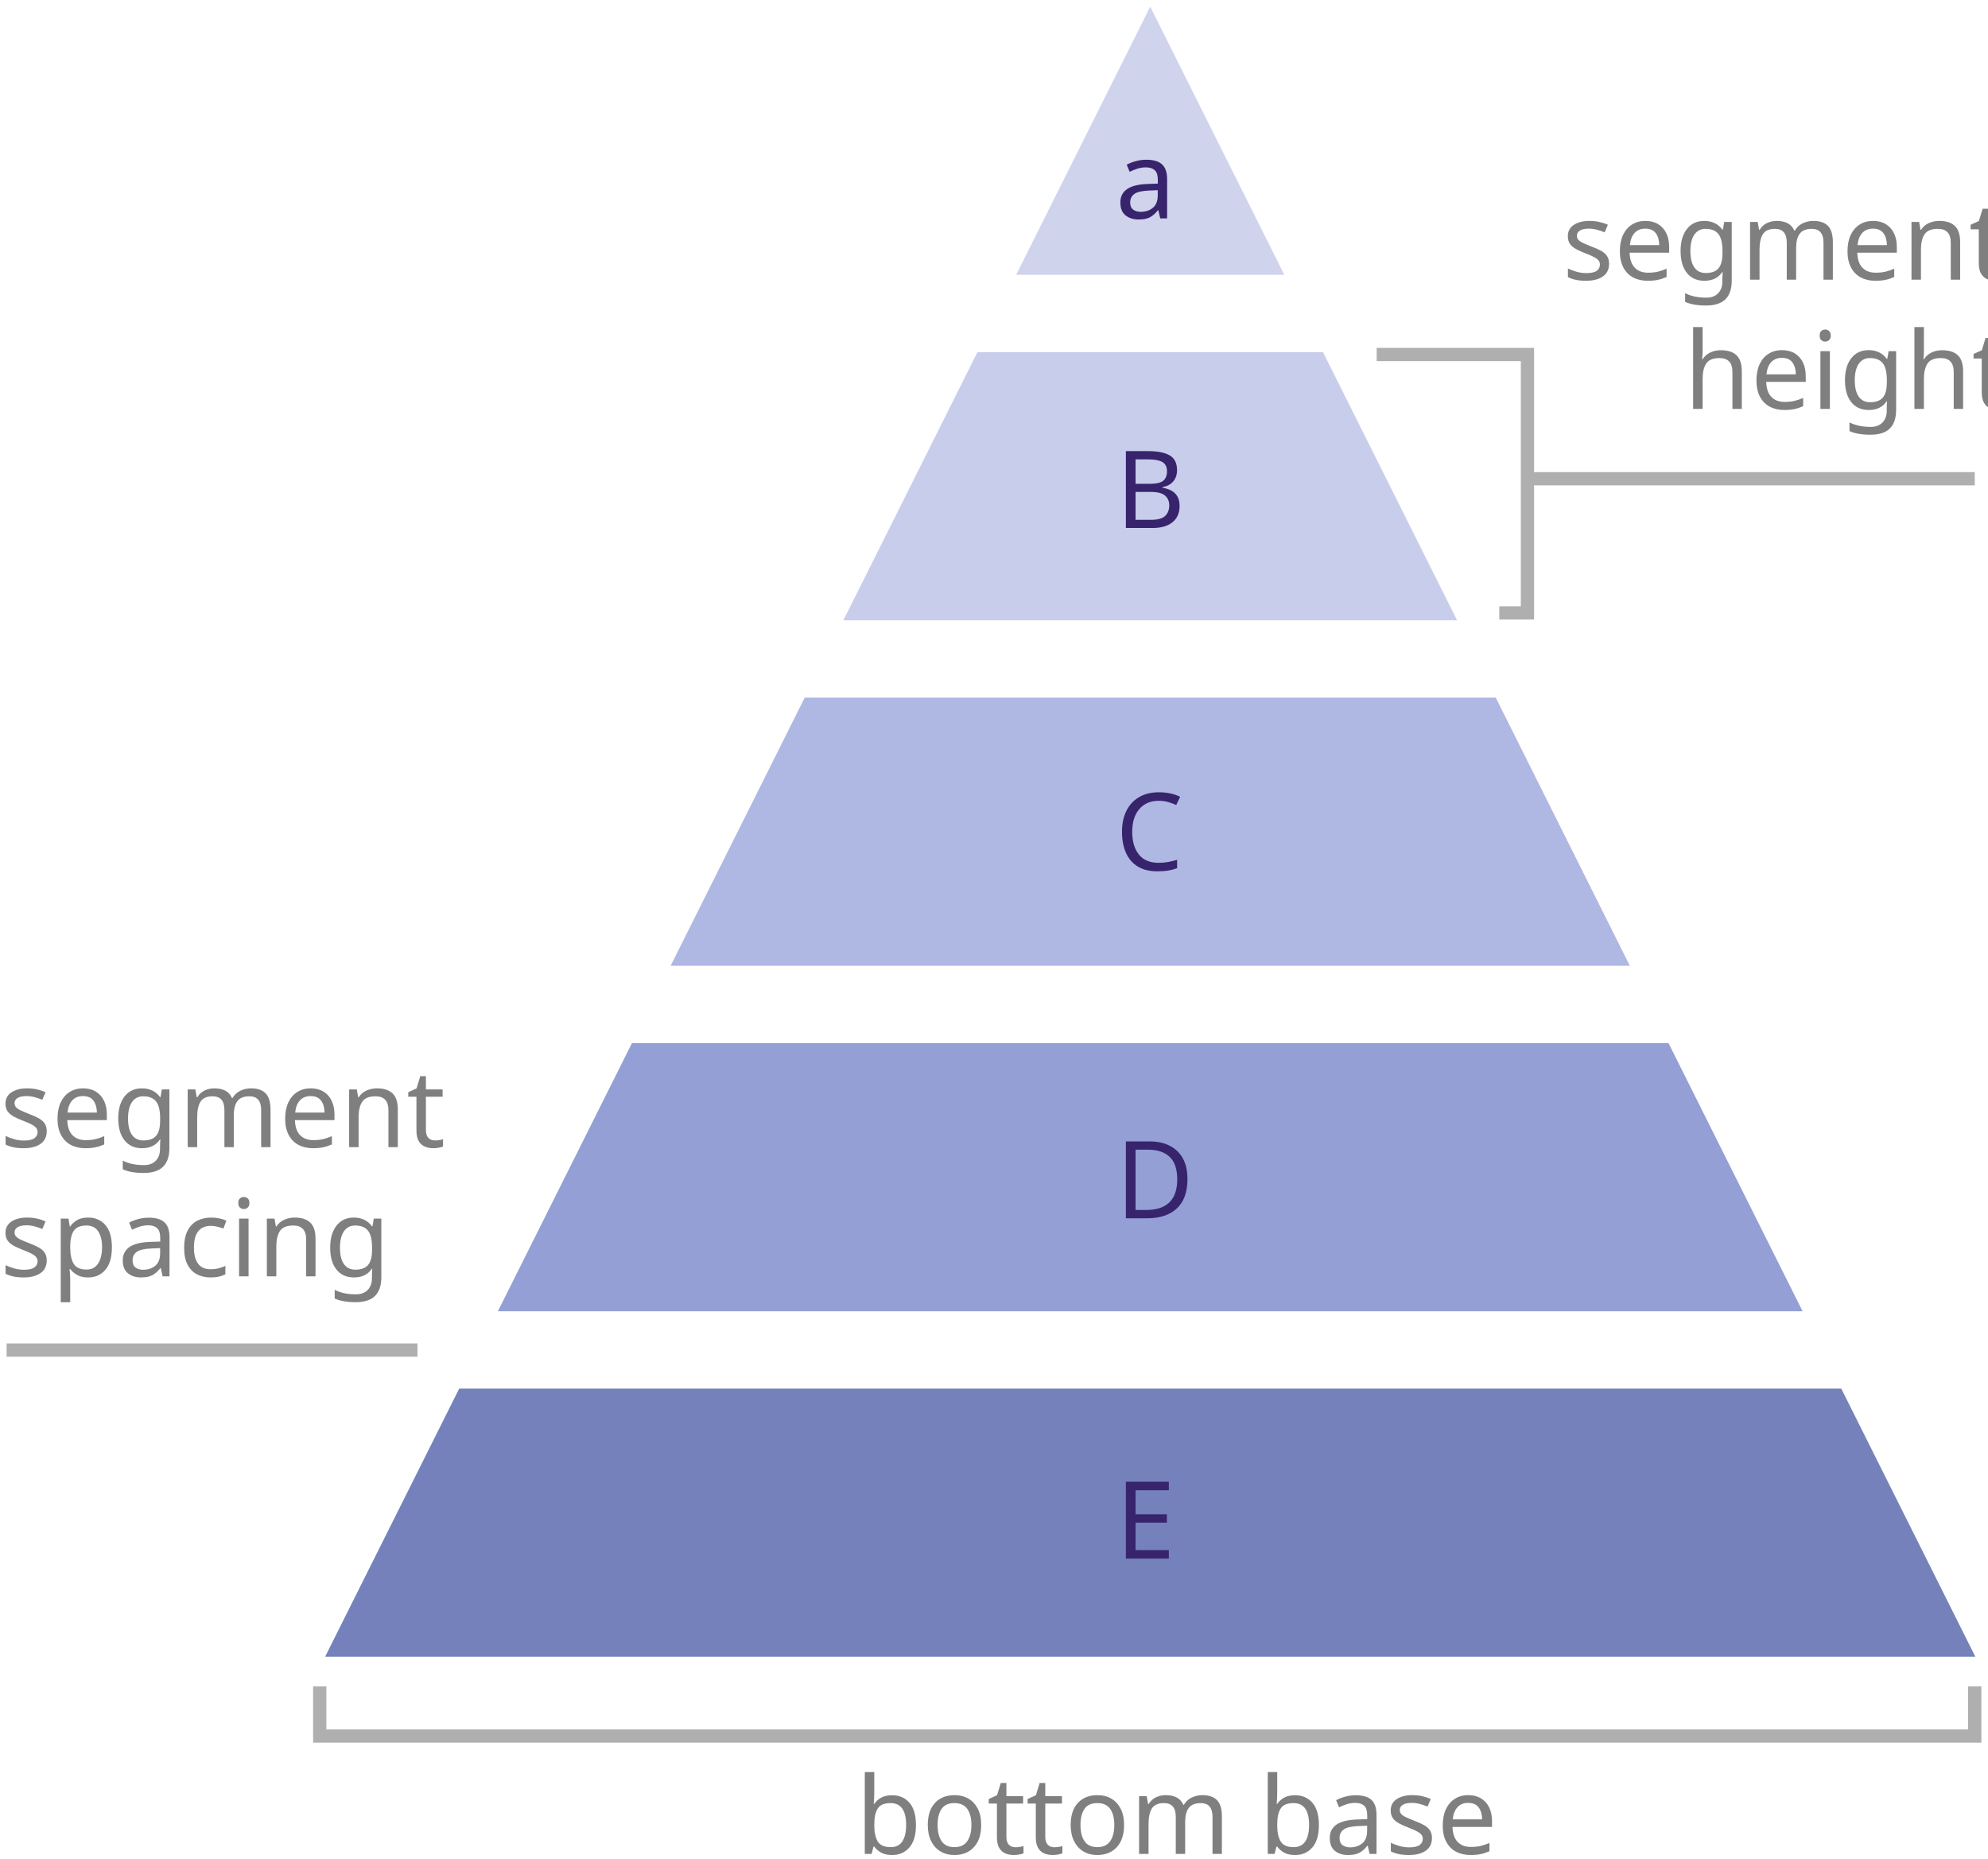
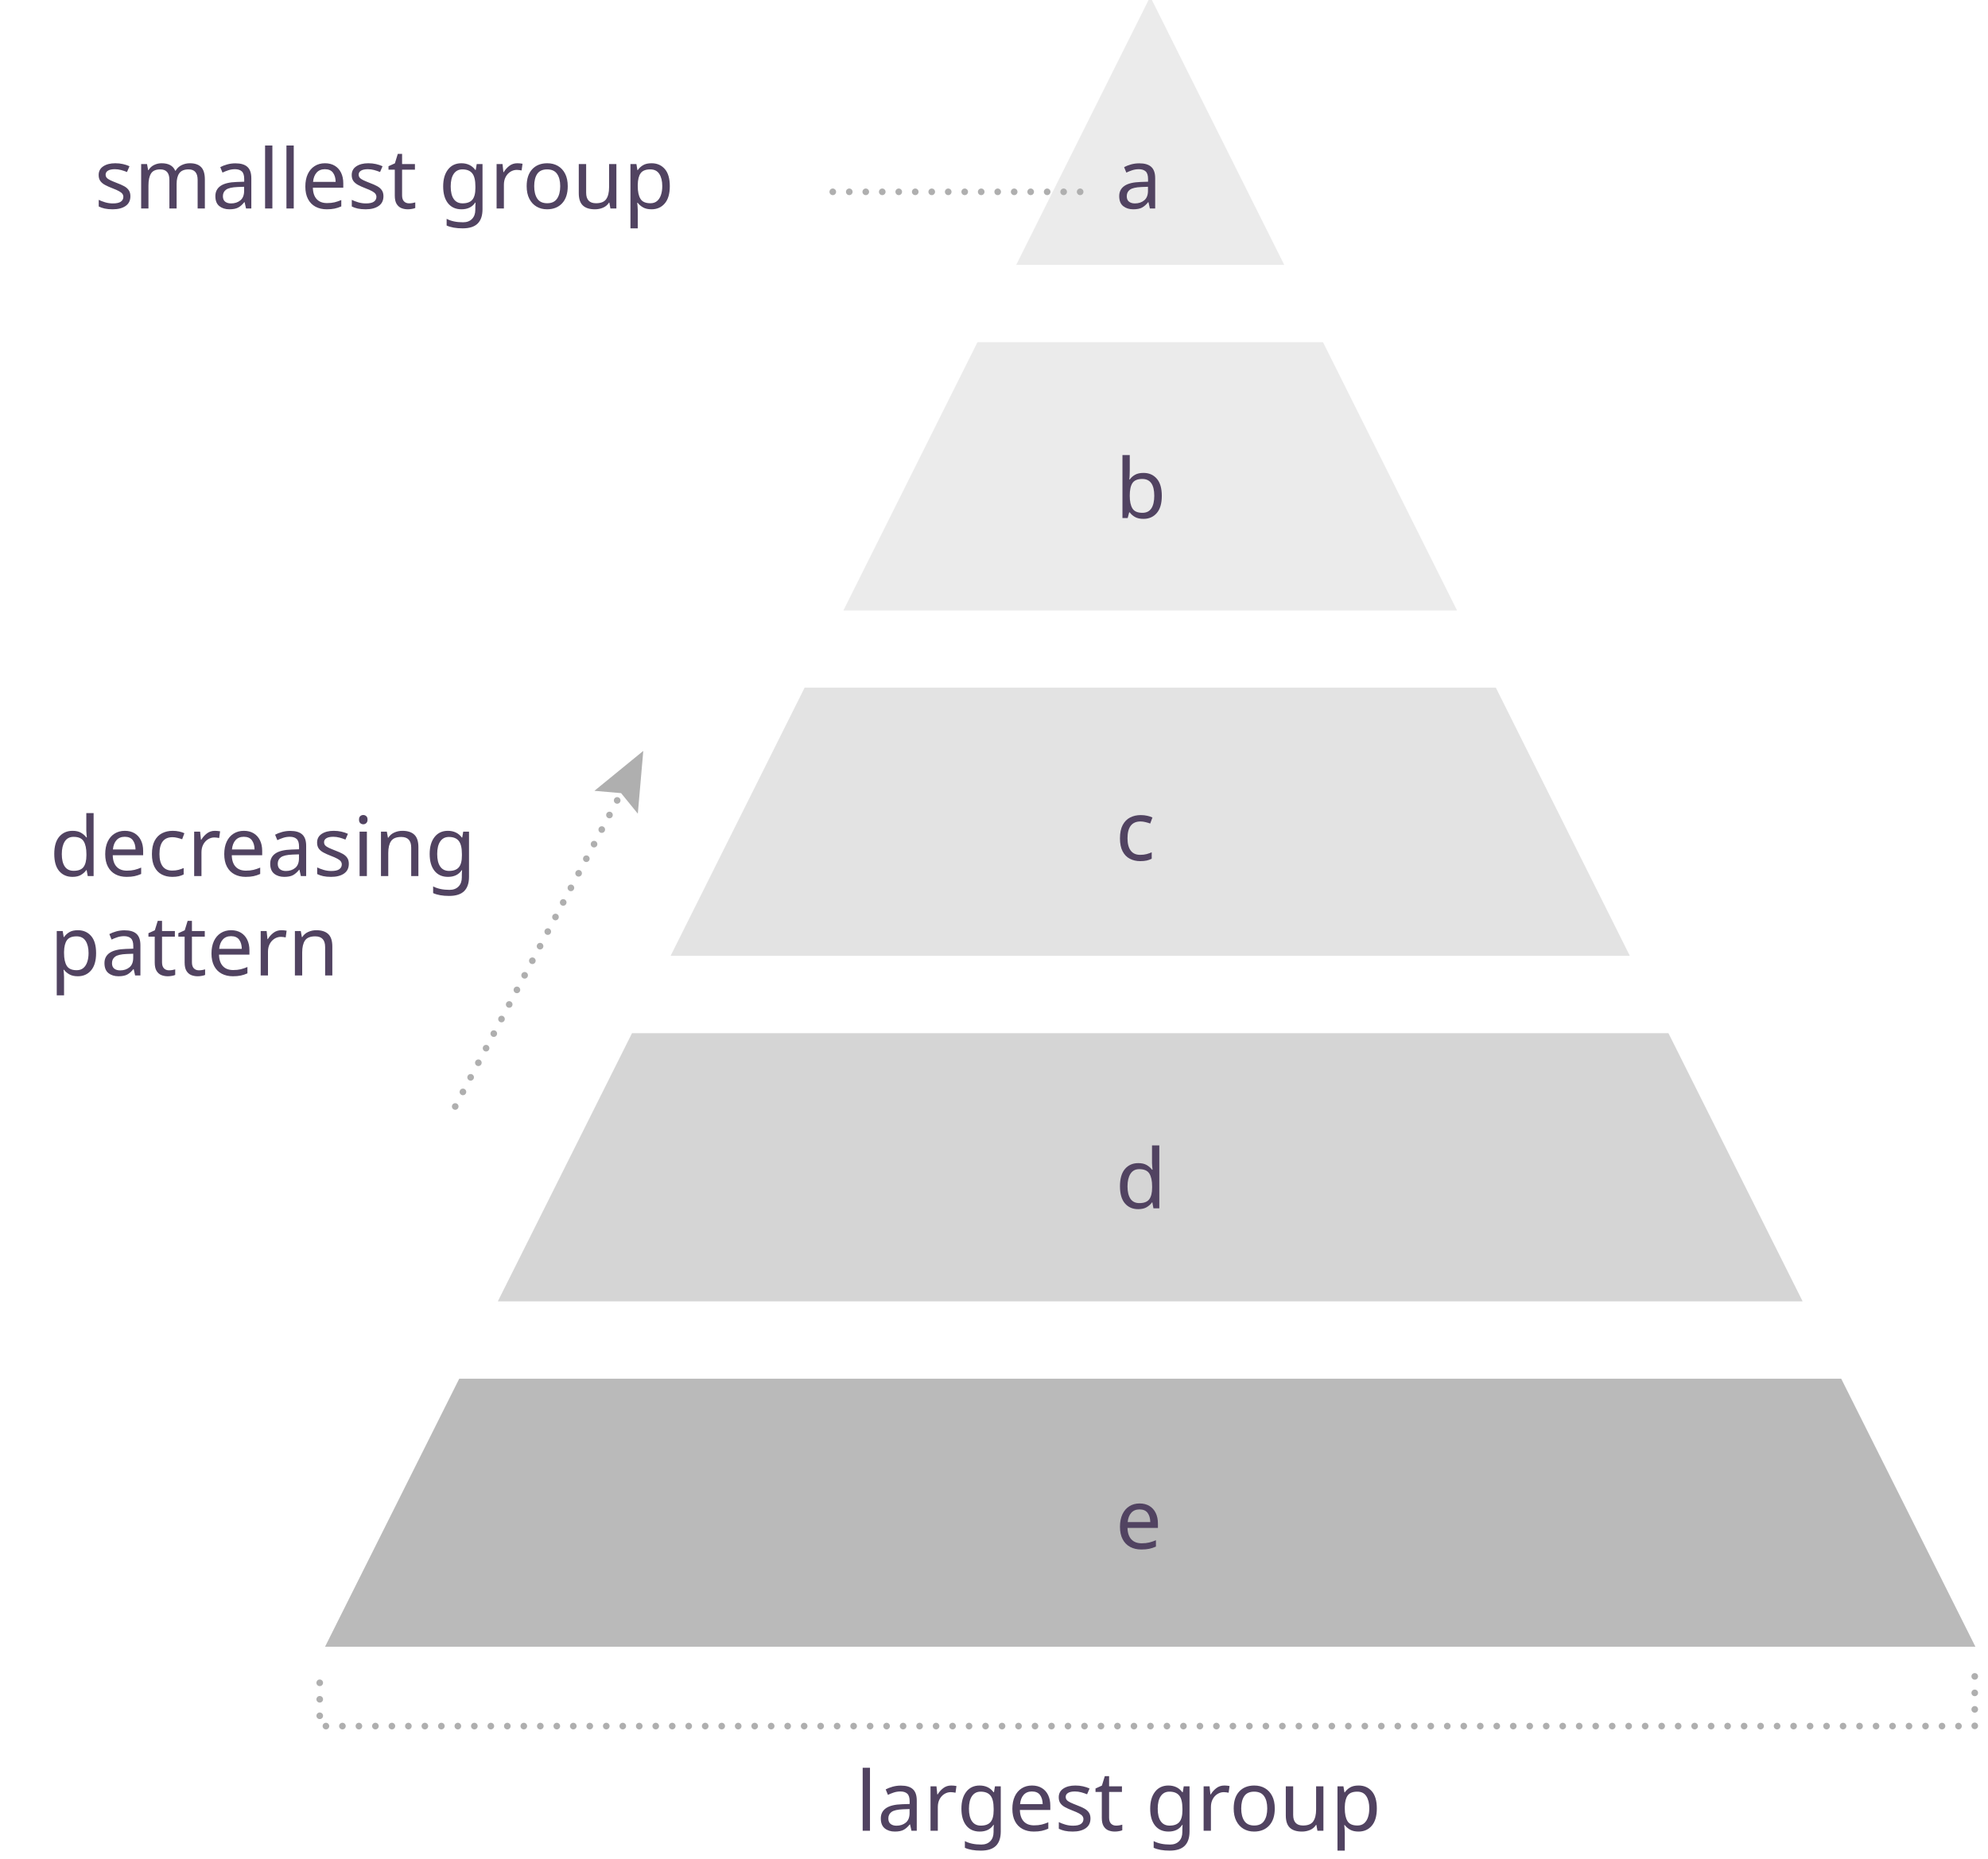
- <svg xmlns="http://www.w3.org/2000/svg" version="1.1" id="Layer_1" x="0px" y="0px" width="1200px" height="1122px" viewBox="0 0 1200 1122" enable-background="new 0 0 1200 1122" xml:space="preserve">
+ <svg xmlns="http://www.w3.org/2000/svg" version="1.1" id="Layer_1" x="0px" y="0px" viewBox="0 0 1200 1122" style="enable-background:new 0 0 1200 1122;" xml:space="preserve">
+   <style type="text/css">
+ 	.st0{fill:#EBEBEB;}
+ 	.st1{fill:#E3E3E3;}
+ 	.st2{fill:#BABABA;}
+ 	.st3{fill:#D5D5D5;}
+ 	.st4{fill:#514361;}
+ 	.st5{font-family:'RobotoMono-Regular';}
+ 	.st6{font-size:50px;}
+ 	.st7{fill:none;stroke:#AFAFAF;stroke-width:4;stroke-linecap:round;stroke-miterlimit:10;stroke-dasharray:0,9.954;}
+ 	.st8{enable-background:new    ;}
+ 	.st9{fill:#AFAFAF;}
+ </style>
  <g>
-     <polygon fill="#C8CDEB" points="509.086,374.455 879.52,374.455 798.585,212.584 590.021,212.584  " />
-     <polygon fill="#AFB8E3" points="404.805,583.018 983.801,583.018 902.867,421.148 485.74,421.148  " />
-     <polygon fill="#7581BA" points="196.241,1000.145 1192.365,1000.145 1111.43,838.275 277.176,838.275  " />
-     <polygon fill="#939FD5" points="300.523,791.581 1088.083,791.581 1007.148,629.711 381.458,629.711  " />
-     <polygon fill="#CFD3EB" points="613.368,165.891 775.238,165.891 694.303,4.021  " />
+     <polygon class="st0" points="509.1,368.5 879.5,368.5 798.6,206.6 590,206.6  " />
+     <polygon class="st1" points="404.8,577 983.8,577 902.9,415.1 485.7,415.1  " />
+     <polygon class="st2" points="196.2,994.1 1192.4,994.1 1111.4,832.3 277.2,832.3  " />
+     <polygon class="st3" points="300.5,785.6 1088.1,785.6 1007.1,623.7 381.5,623.7  " />
+     <polygon class="st0" points="613.4,159.9 775.2,159.9 694.3,-2  " />
    <g>
-       <text transform="matrix(1 0 0 1 943.0659 168.8428)">
-         <tspan x="0" y="0" fill="#7F7F7F" font-family="'Roboto-Regular'" font-size="65.003px">segment</tspan>
-         <tspan x="73.414" y="78.004" fill="#7F7F7F" font-family="'Roboto-Regular'" font-size="65.003px">height</tspan>
-       </text>
+       <g>
+         <text transform="matrix(1 0 0 1 516.4805 1105.179)" class="st4 st5 st6">largest group</text>
+       </g>
+     </g>
+     <polyline class="st7" points="1192,1012 1192,1042 193,1042 193,1012  " />
+     <g>
+       <g>
+         <text transform="matrix(1 0 0 1 57.0057 125.8488)" class="st4 st5 st6">smallest group</text>
+       </g>
    </g>
    <g>
-       <text transform="matrix(1 0 0 1 516.4805 1119.179)" fill="#7F7F7F" font-family="'Roboto-Regular'" font-size="65px">bottom base</text>
-     </g>
-     <polyline fill="none" stroke="#AFAFAF" stroke-width="8" stroke-miterlimit="10" points="1192,1018 1192,1048 193,1048 193,1018     " />
-     <polyline fill="none" stroke="#AFAFAF" stroke-width="8" stroke-miterlimit="10" points="831,214 922,214 922,370 905,370  " />
-     <g>
-       <text transform="matrix(1 0 0 1 0 692.499)">
-         <tspan x="0" y="0" fill="#7F7F7F" font-family="'Roboto-Regular'" font-size="65.003px">segment</tspan>
-         <tspan x="0" y="78.004" fill="#7F7F7F" font-family="'Roboto-Regular'" font-size="65.003px">spacing</tspan>
-       </text>
-     </g>
-     <line fill="none" stroke="#AFAFAF" stroke-width="8" stroke-miterlimit="10" x1="252" y1="815" x2="4" y2="815" />
-     <g>
-       <text transform="matrix(1 0 0 1 673.2891 131.8486)" fill="#37246D" font-family="'Roboto-Medium'" font-size="65.003px">a</text>
+       <g>
+         <text transform="matrix(1 0 0 1 30.0056 528.8488)" class="st8">
+           <tspan x="0" y="0" class="st4 st5 st6">decreasing</tspan>
+           <tspan x="0" y="60" class="st4 st5 st6">pattern</tspan>
+         </text>
+       </g>
    </g>
    <g>
-       <text transform="matrix(1 0 0 1 673.2891 318.7334)" fill="#37246D" font-family="'Roboto-Medium'" font-size="65.003px">B</text>
+       <g>
+         <text transform="matrix(1 0 0 1 673.2891 125.8486)" class="st4 st5 st6">a</text>
+       </g>
    </g>
    <g>
-       <text transform="matrix(1 0 0 1 673.2891 525.3486)" fill="#37246D" font-family="'Roboto-Medium'" font-size="65.003px">C</text>
+       <g>
+         <text transform="matrix(1 0 0 1 673.2891 312.7334)" class="st4 st5 st6">b</text>
+       </g>
    </g>
    <g>
-       <text transform="matrix(1 0 0 1 673.2891 735.4482)" fill="#37246D" font-family="'Roboto-Medium'" font-size="65.003px">D</text>
+       <g>
+         <text transform="matrix(1 0 0 1 673.2891 519.3486)" class="st4 st5 st6">c</text>
+       </g>
    </g>
    <g>
-       <text transform="matrix(1 0 0 1 673.2891 940.9033)" fill="#37246D" font-family="'Roboto-Medium'" font-size="65.003px">E</text>
+       <g>
+         <text transform="matrix(1 0 0 1 673.2891 729.4482)" class="st4 st5 st6">d</text>
+       </g>
    </g>
-     <line fill="none" stroke="#AFAFAF" stroke-width="8" stroke-miterlimit="10" x1="922" y1="289" x2="1192" y2="289" />
+     <g>
+       <g>
+         <text transform="matrix(1 0 0 1 673.2891 934.9033)" class="st4 st5 st6">e</text>
+       </g>
+     </g>
+   </g>
+   <line class="st7" x1="652" y1="115.8" x2="502.5" y2="115.8" />
+   <g>
+     <g>
+       <line class="st7" x1="377.2" y1="474.4" x2="273.7" y2="670" />
+       <g>
+         <polygon class="st9" points="358.8,477.4 374.9,478.8 385,491.2 388.3,453.3    " />
+       </g>
+     </g>
  </g>
</svg>
